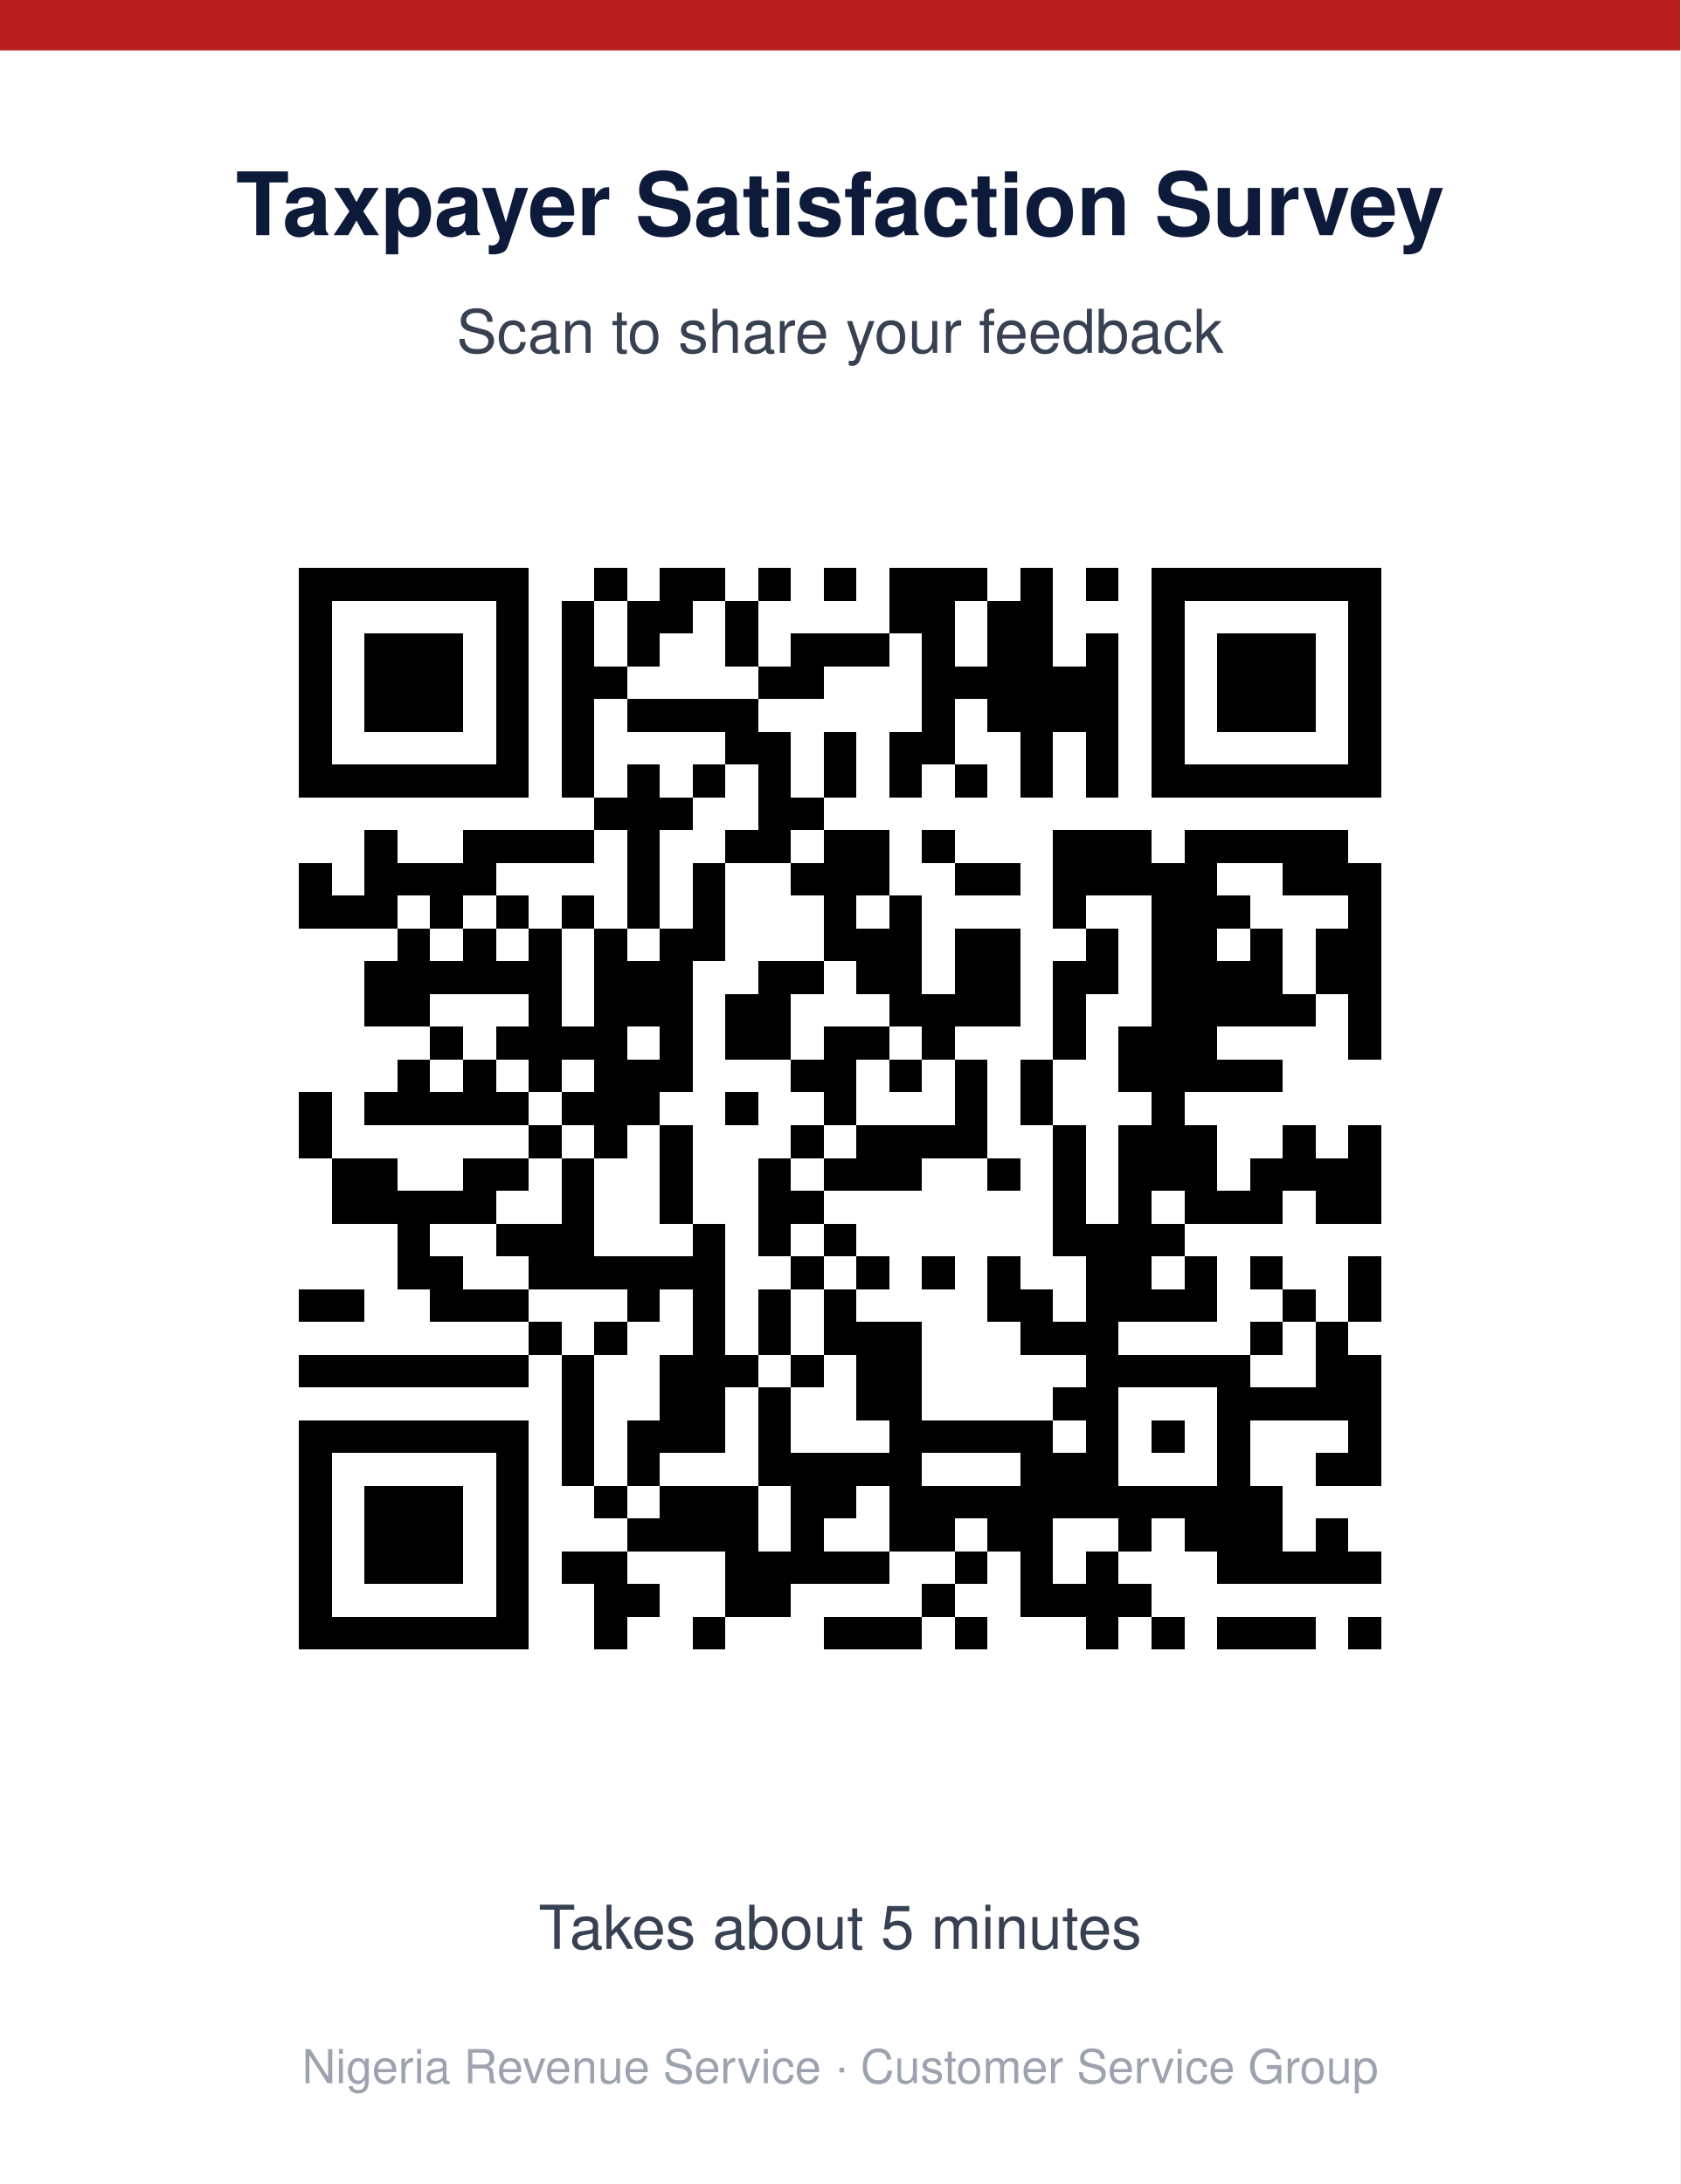
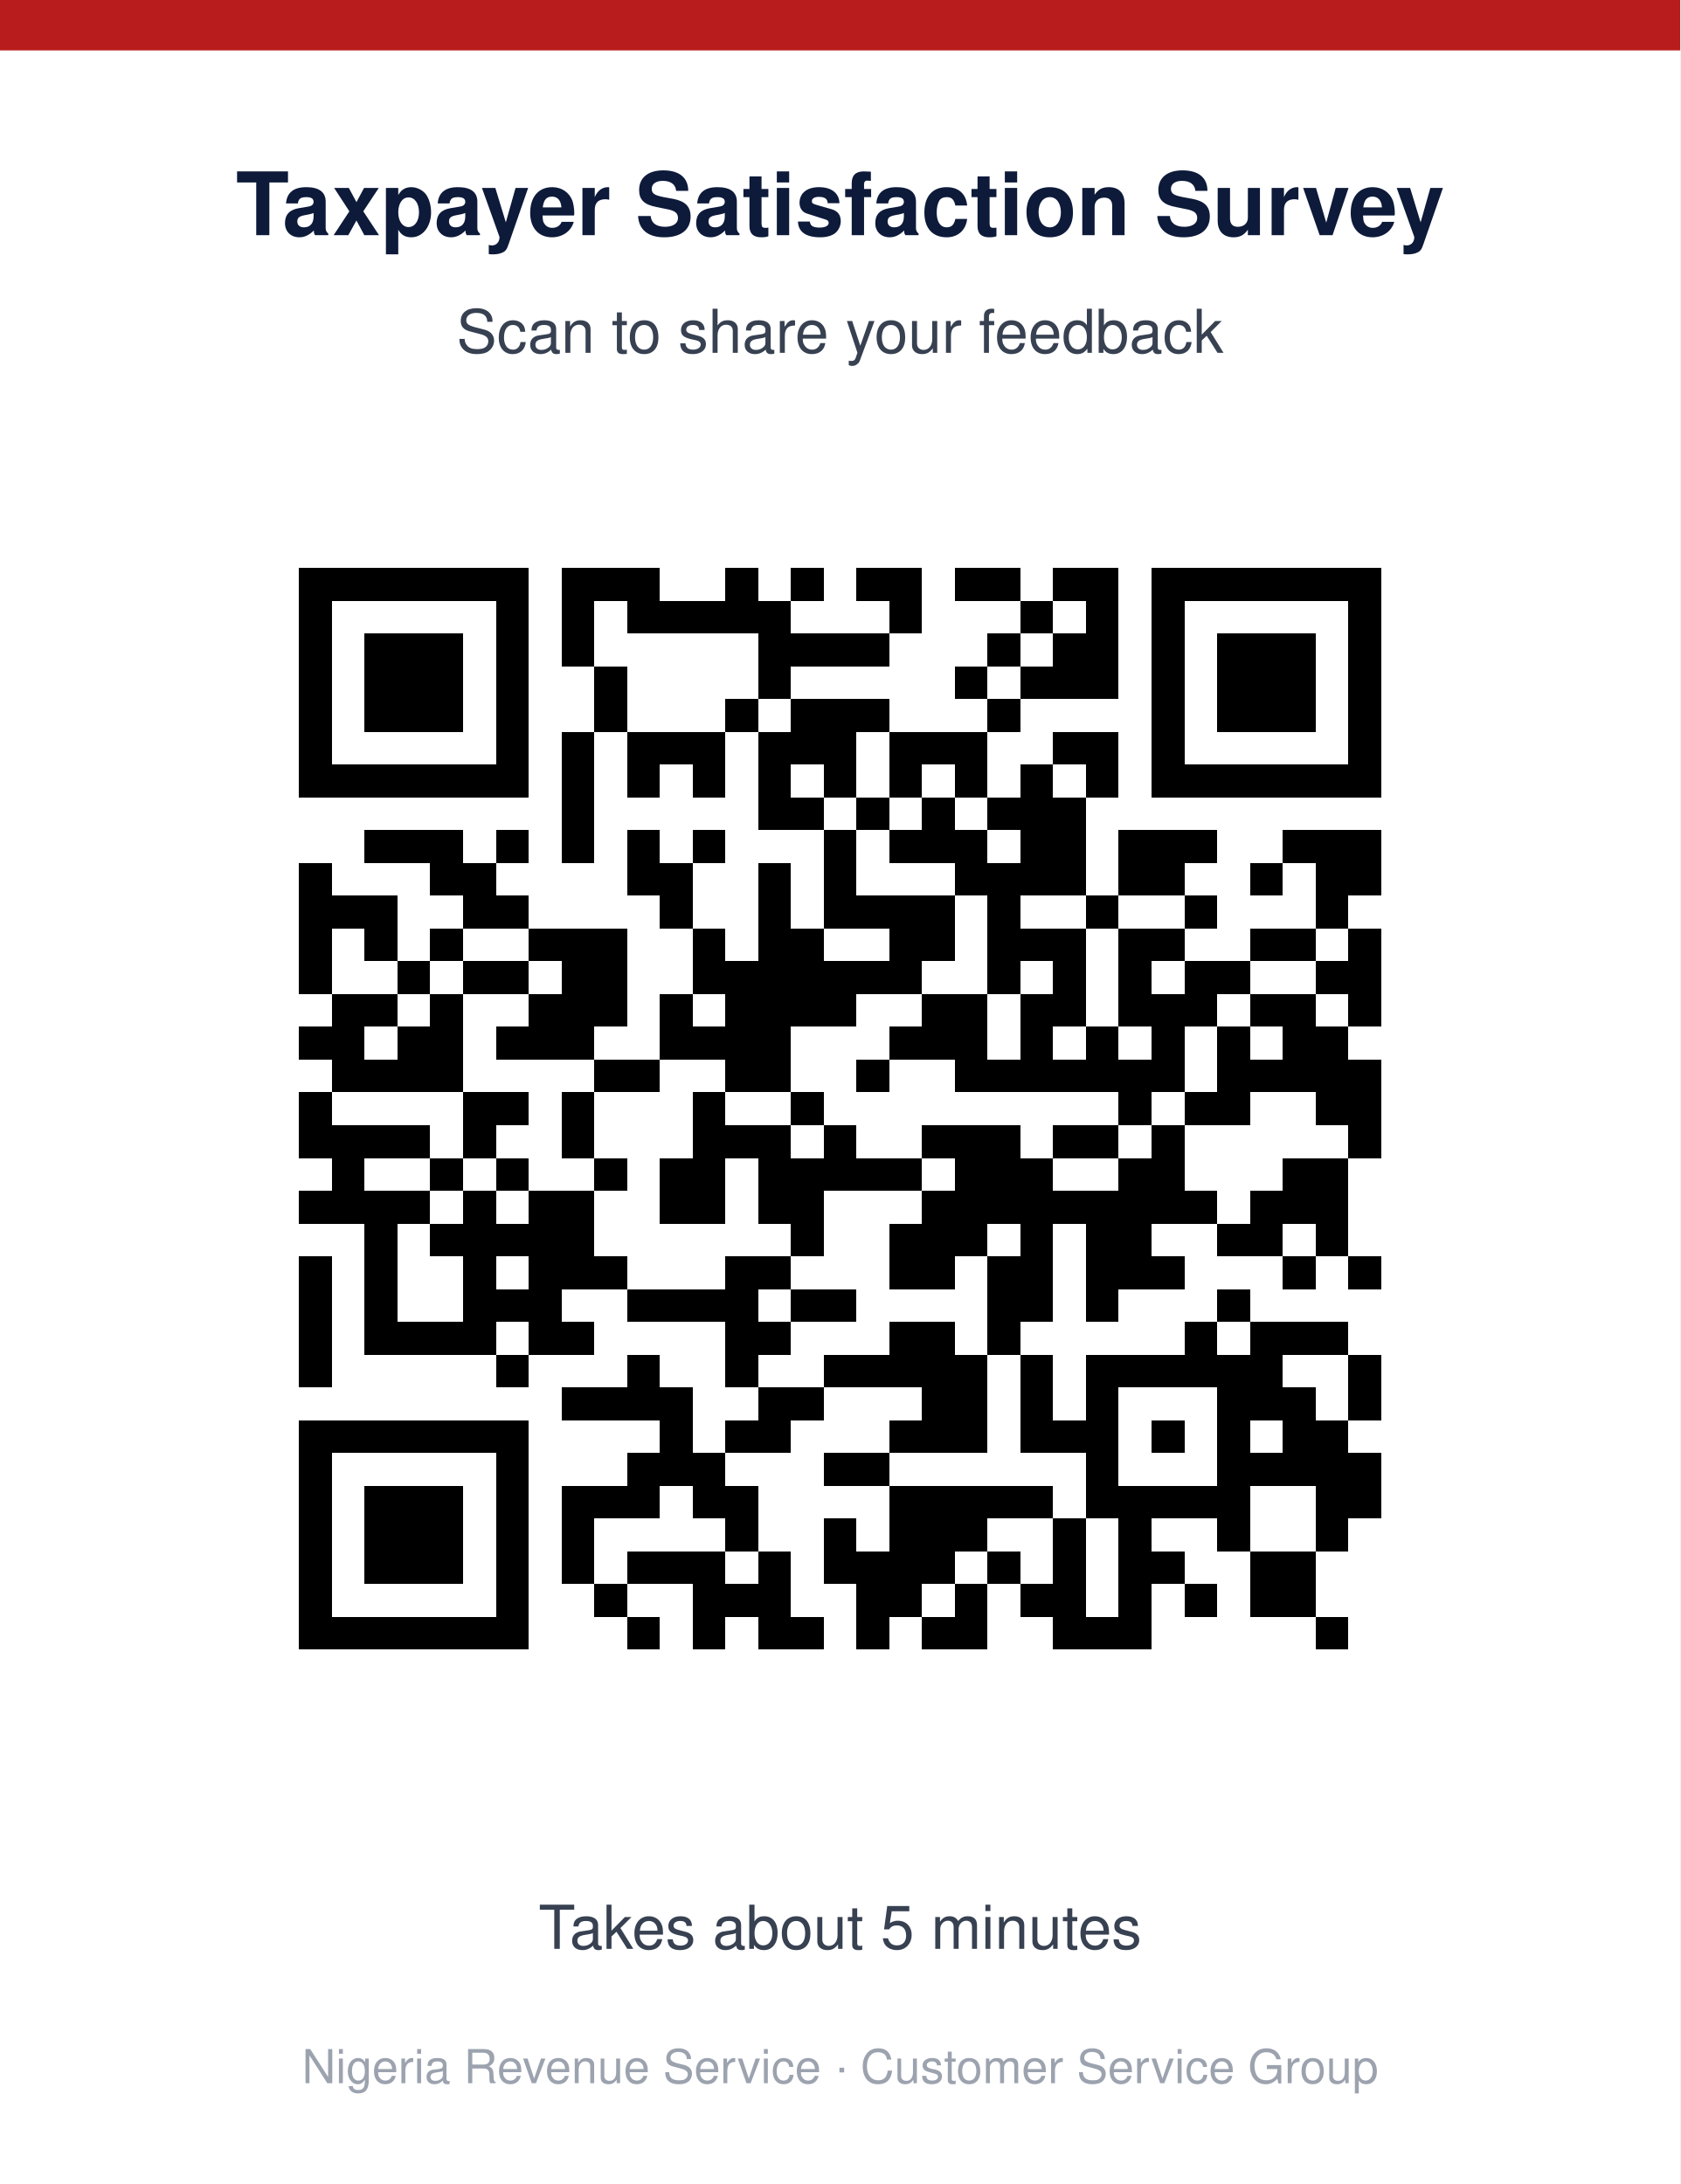
<svg xmlns="http://www.w3.org/2000/svg" width="100mm" height="130mm" viewBox="0 0 100 130" font-family="Helvetica, Arial, sans-serif">
  <rect width="100" height="130" fill="#fff" />
  <rect x="0" y="0" width="100" height="3" fill="#b91c1c" />
  <text x="50" y="14" text-anchor="middle" font-size="5.2" font-weight="700" fill="#0D1A3A">Taxpayer Satisfaction Survey</text>
  <text x="50" y="21" text-anchor="middle" font-size="3.6" fill="#374151" font-weight="400">Scan to share your feedback</text>
  <g transform="translate(10 26) scale(1.95122)" shape-rendering="crispEdges">
    <rect width="41" height="41" fill="#fff" />
-     <path d="M4 4h7v1h-7zM13 4h1v1h-1zM15 4h2v1h-2zM18 4h1v1h-1zM20 4h1v1h-1zM22 4h3v1h-3zM26 4h1v1h-1zM28 4h1v1h-1zM30 4h7v1h-7zM4 5h1v1h-1zM10 5h1v1h-1zM12 5h1v1h-1zM14 5h2v1h-2zM17 5h1v1h-1zM22 5h2v1h-2zM25 5h2v1h-2zM30 5h1v1h-1zM36 5h1v1h-1zM4 6h1v1h-1zM6 6h3v1h-3zM10 6h1v1h-1zM12 6h1v1h-1zM14 6h1v1h-1zM17 6h1v1h-1zM19 6h3v1h-3zM23 6h1v1h-1zM25 6h2v1h-2zM28 6h1v1h-1zM30 6h1v1h-1zM32 6h3v1h-3zM36 6h1v1h-1zM4 7h1v1h-1zM6 7h3v1h-3zM10 7h1v1h-1zM12 7h2v1h-2zM18 7h2v1h-2zM23 7h6v1h-6zM30 7h1v1h-1zM32 7h3v1h-3zM36 7h1v1h-1zM4 8h1v1h-1zM6 8h3v1h-3zM10 8h1v1h-1zM12 8h1v1h-1zM14 8h4v1h-4zM23 8h1v1h-1zM25 8h4v1h-4zM30 8h1v1h-1zM32 8h3v1h-3zM36 8h1v1h-1zM4 9h1v1h-1zM10 9h1v1h-1zM12 9h1v1h-1zM17 9h2v1h-2zM20 9h1v1h-1zM22 9h2v1h-2zM26 9h1v1h-1zM28 9h1v1h-1zM30 9h1v1h-1zM36 9h1v1h-1zM4 10h7v1h-7zM12 10h1v1h-1zM14 10h1v1h-1zM16 10h1v1h-1zM18 10h1v1h-1zM20 10h1v1h-1zM22 10h1v1h-1zM24 10h1v1h-1zM26 10h1v1h-1zM28 10h1v1h-1zM30 10h7v1h-7zM13 11h3v1h-3zM18 11h2v1h-2zM6 12h1v1h-1zM9 12h4v1h-4zM14 12h1v1h-1zM17 12h2v1h-2zM20 12h2v1h-2zM23 12h1v1h-1zM27 12h3v1h-3zM31 12h5v1h-5zM4 13h1v1h-1zM6 13h4v1h-4zM14 13h1v1h-1zM16 13h1v1h-1zM19 13h3v1h-3zM24 13h2v1h-2zM27 13h5v1h-5zM34 13h3v1h-3zM4 14h3v1h-3zM8 14h1v1h-1zM10 14h1v1h-1zM12 14h1v1h-1zM14 14h1v1h-1zM16 14h1v1h-1zM20 14h1v1h-1zM22 14h1v1h-1zM27 14h1v1h-1zM30 14h3v1h-3zM36 14h1v1h-1zM7 15h1v1h-1zM9 15h1v1h-1zM11 15h1v1h-1zM13 15h1v1h-1zM15 15h2v1h-2zM20 15h3v1h-3zM24 15h2v1h-2zM28 15h1v1h-1zM30 15h2v1h-2zM33 15h1v1h-1zM35 15h2v1h-2zM6 16h6v1h-6zM13 16h3v1h-3zM18 16h2v1h-2zM21 16h2v1h-2zM24 16h2v1h-2zM27 16h2v1h-2zM30 16h4v1h-4zM35 16h2v1h-2zM6 17h2v1h-2zM11 17h1v1h-1zM13 17h3v1h-3zM17 17h2v1h-2zM22 17h4v1h-4zM27 17h1v1h-1zM30 17h5v1h-5zM36 17h1v1h-1zM8 18h1v1h-1zM10 18h4v1h-4zM15 18h1v1h-1zM17 18h2v1h-2zM20 18h2v1h-2zM23 18h1v1h-1zM27 18h1v1h-1zM29 18h3v1h-3zM36 18h1v1h-1zM7 19h1v1h-1zM9 19h1v1h-1zM11 19h1v1h-1zM13 19h3v1h-3zM19 19h2v1h-2zM22 19h1v1h-1zM24 19h1v1h-1zM26 19h1v1h-1zM29 19h5v1h-5zM4 20h1v1h-1zM6 20h5v1h-5zM12 20h3v1h-3zM17 20h1v1h-1zM20 20h1v1h-1zM24 20h1v1h-1zM26 20h1v1h-1zM30 20h1v1h-1zM4 21h1v1h-1zM11 21h1v1h-1zM13 21h1v1h-1zM15 21h1v1h-1zM19 21h1v1h-1zM21 21h4v1h-4zM27 21h1v1h-1zM29 21h3v1h-3zM34 21h1v1h-1zM36 21h1v1h-1zM5 22h2v1h-2zM9 22h2v1h-2zM12 22h1v1h-1zM15 22h1v1h-1zM18 22h1v1h-1zM20 22h3v1h-3zM25 22h1v1h-1zM27 22h1v1h-1zM29 22h3v1h-3zM33 22h4v1h-4zM5 23h5v1h-5zM12 23h1v1h-1zM15 23h1v1h-1zM18 23h2v1h-2zM27 23h1v1h-1zM29 23h1v1h-1zM31 23h3v1h-3zM35 23h2v1h-2zM7 24h1v1h-1zM10 24h3v1h-3zM16 24h1v1h-1zM18 24h1v1h-1zM20 24h1v1h-1zM27 24h4v1h-4zM7 25h2v1h-2zM11 25h6v1h-6zM19 25h1v1h-1zM21 25h1v1h-1zM23 25h1v1h-1zM25 25h1v1h-1zM28 25h2v1h-2zM31 25h1v1h-1zM33 25h1v1h-1zM36 25h1v1h-1zM4 26h2v1h-2zM8 26h3v1h-3zM14 26h1v1h-1zM16 26h1v1h-1zM18 26h1v1h-1zM20 26h1v1h-1zM25 26h2v1h-2zM28 26h4v1h-4zM34 26h1v1h-1zM36 26h1v1h-1zM11 27h1v1h-1zM13 27h1v1h-1zM16 27h1v1h-1zM18 27h1v1h-1zM20 27h3v1h-3zM26 27h3v1h-3zM33 27h1v1h-1zM35 27h1v1h-1zM4 28h7v1h-7zM12 28h1v1h-1zM15 28h3v1h-3zM19 28h1v1h-1zM21 28h2v1h-2zM28 28h5v1h-5zM35 28h2v1h-2zM12 29h1v1h-1zM15 29h2v1h-2zM18 29h1v1h-1zM21 29h2v1h-2zM27 29h2v1h-2zM32 29h5v1h-5zM4 30h7v1h-7zM12 30h1v1h-1zM14 30h3v1h-3zM18 30h1v1h-1zM22 30h5v1h-5zM28 30h1v1h-1zM30 30h1v1h-1zM32 30h1v1h-1zM36 30h1v1h-1zM4 31h1v1h-1zM10 31h1v1h-1zM12 31h1v1h-1zM14 31h1v1h-1zM18 31h5v1h-5zM26 31h3v1h-3zM32 31h1v1h-1zM35 31h2v1h-2zM4 32h1v1h-1zM6 32h3v1h-3zM10 32h1v1h-1zM13 32h1v1h-1zM15 32h3v1h-3zM19 32h2v1h-2zM22 32h12v1h-12zM4 33h1v1h-1zM6 33h3v1h-3zM10 33h1v1h-1zM14 33h4v1h-4zM19 33h1v1h-1zM22 33h2v1h-2zM25 33h2v1h-2zM29 33h1v1h-1zM31 33h3v1h-3zM35 33h1v1h-1zM4 34h1v1h-1zM6 34h3v1h-3zM10 34h1v1h-1zM12 34h2v1h-2zM17 34h5v1h-5zM24 34h1v1h-1zM26 34h1v1h-1zM28 34h1v1h-1zM32 34h5v1h-5zM4 35h1v1h-1zM10 35h1v1h-1zM13 35h2v1h-2zM17 35h2v1h-2zM23 35h1v1h-1zM26 35h4v1h-4zM4 36h7v1h-7zM13 36h1v1h-1zM16 36h1v1h-1zM20 36h3v1h-3zM24 36h1v1h-1zM28 36h1v1h-1zM30 36h1v1h-1zM32 36h3v1h-3zM36 36h1v1h-1z" fill="#000" />
+     <path d="M4 4h7v1h-7zM12 4h3v1h-3zM17 4h1v1h-1zM19 4h1v1h-1zM21 4h2v1h-2zM24 4h2v1h-2zM27 4h2v1h-2zM30 4h7v1h-7zM4 5h1v1h-1zM10 5h1v1h-1zM12 5h1v1h-1zM14 5h5v1h-5zM22 5h1v1h-1zM26 5h1v1h-1zM28 5h1v1h-1zM30 5h1v1h-1zM36 5h1v1h-1zM4 6h1v1h-1zM6 6h3v1h-3zM10 6h1v1h-1zM12 6h1v1h-1zM18 6h4v1h-4zM25 6h1v1h-1zM27 6h2v1h-2zM30 6h1v1h-1zM32 6h3v1h-3zM36 6h1v1h-1zM4 7h1v1h-1zM6 7h3v1h-3zM10 7h1v1h-1zM13 7h1v1h-1zM18 7h1v1h-1zM24 7h1v1h-1zM26 7h3v1h-3zM30 7h1v1h-1zM32 7h3v1h-3zM36 7h1v1h-1zM4 8h1v1h-1zM6 8h3v1h-3zM10 8h1v1h-1zM13 8h1v1h-1zM17 8h1v1h-1zM19 8h3v1h-3zM25 8h1v1h-1zM30 8h1v1h-1zM32 8h3v1h-3zM36 8h1v1h-1zM4 9h1v1h-1zM10 9h1v1h-1zM12 9h1v1h-1zM14 9h3v1h-3zM18 9h3v1h-3zM22 9h3v1h-3zM27 9h2v1h-2zM30 9h1v1h-1zM36 9h1v1h-1zM4 10h7v1h-7zM12 10h1v1h-1zM14 10h1v1h-1zM16 10h1v1h-1zM18 10h1v1h-1zM20 10h1v1h-1zM22 10h1v1h-1zM24 10h1v1h-1zM26 10h1v1h-1zM28 10h1v1h-1zM30 10h7v1h-7zM12 11h1v1h-1zM18 11h2v1h-2zM21 11h1v1h-1zM23 11h1v1h-1zM25 11h3v1h-3zM6 12h3v1h-3zM10 12h1v1h-1zM12 12h1v1h-1zM14 12h1v1h-1zM16 12h1v1h-1zM20 12h1v1h-1zM22 12h3v1h-3zM26 12h2v1h-2zM29 12h3v1h-3zM34 12h3v1h-3zM4 13h1v1h-1zM8 13h2v1h-2zM14 13h2v1h-2zM18 13h1v1h-1zM20 13h1v1h-1zM24 13h4v1h-4zM29 13h2v1h-2zM33 13h1v1h-1zM35 13h2v1h-2zM4 14h3v1h-3zM9 14h2v1h-2zM15 14h1v1h-1zM18 14h1v1h-1zM20 14h4v1h-4zM25 14h1v1h-1zM28 14h1v1h-1zM31 14h1v1h-1zM35 14h1v1h-1zM4 15h1v1h-1zM6 15h1v1h-1zM8 15h1v1h-1zM11 15h3v1h-3zM16 15h1v1h-1zM18 15h2v1h-2zM22 15h2v1h-2zM25 15h3v1h-3zM29 15h2v1h-2zM33 15h2v1h-2zM36 15h1v1h-1zM4 16h1v1h-1zM7 16h1v1h-1zM9 16h2v1h-2zM12 16h2v1h-2zM16 16h7v1h-7zM25 16h1v1h-1zM27 16h1v1h-1zM29 16h1v1h-1zM31 16h2v1h-2zM35 16h2v1h-2zM5 17h2v1h-2zM8 17h1v1h-1zM11 17h3v1h-3zM15 17h1v1h-1zM17 17h4v1h-4zM23 17h2v1h-2zM26 17h2v1h-2zM29 17h3v1h-3zM33 17h2v1h-2zM36 17h1v1h-1zM4 18h2v1h-2zM7 18h2v1h-2zM10 18h3v1h-3zM15 18h4v1h-4zM22 18h3v1h-3zM26 18h1v1h-1zM28 18h1v1h-1zM30 18h1v1h-1zM32 18h1v1h-1zM34 18h2v1h-2zM5 19h4v1h-4zM13 19h2v1h-2zM17 19h2v1h-2zM21 19h1v1h-1zM24 19h7v1h-7zM32 19h5v1h-5zM4 20h1v1h-1zM9 20h2v1h-2zM12 20h1v1h-1zM16 20h1v1h-1zM19 20h1v1h-1zM29 20h1v1h-1zM31 20h2v1h-2zM35 20h2v1h-2zM4 21h4v1h-4zM9 21h1v1h-1zM12 21h1v1h-1zM16 21h3v1h-3zM20 21h1v1h-1zM23 21h3v1h-3zM27 21h2v1h-2zM30 21h1v1h-1zM36 21h1v1h-1zM5 22h1v1h-1zM8 22h1v1h-1zM10 22h1v1h-1zM13 22h1v1h-1zM15 22h2v1h-2zM18 22h5v1h-5zM24 22h3v1h-3zM29 22h2v1h-2zM34 22h2v1h-2zM4 23h4v1h-4zM9 23h1v1h-1zM11 23h2v1h-2zM15 23h2v1h-2zM18 23h2v1h-2zM23 23h9v1h-9zM33 23h3v1h-3zM6 24h1v1h-1zM8 24h5v1h-5zM19 24h1v1h-1zM22 24h3v1h-3zM26 24h1v1h-1zM28 24h2v1h-2zM32 24h2v1h-2zM35 24h1v1h-1zM4 25h1v1h-1zM6 25h1v1h-1zM9 25h1v1h-1zM11 25h3v1h-3zM17 25h2v1h-2zM22 25h2v1h-2zM25 25h2v1h-2zM28 25h3v1h-3zM34 25h1v1h-1zM36 25h1v1h-1zM4 26h1v1h-1zM6 26h1v1h-1zM9 26h3v1h-3zM14 26h4v1h-4zM19 26h2v1h-2zM25 26h2v1h-2zM28 26h1v1h-1zM32 26h1v1h-1zM4 27h1v1h-1zM6 27h4v1h-4zM11 27h2v1h-2zM17 27h2v1h-2zM22 27h2v1h-2zM25 27h1v1h-1zM31 27h1v1h-1zM33 27h3v1h-3zM4 28h1v1h-1zM10 28h1v1h-1zM14 28h1v1h-1zM17 28h1v1h-1zM20 28h5v1h-5zM26 28h1v1h-1zM28 28h6v1h-6zM36 28h1v1h-1zM12 29h4v1h-4zM18 29h2v1h-2zM23 29h2v1h-2zM26 29h1v1h-1zM28 29h1v1h-1zM32 29h3v1h-3zM36 29h1v1h-1zM4 30h7v1h-7zM15 30h1v1h-1zM17 30h2v1h-2zM22 30h3v1h-3zM26 30h3v1h-3zM30 30h1v1h-1zM32 30h1v1h-1zM34 30h2v1h-2zM4 31h1v1h-1zM10 31h1v1h-1zM14 31h3v1h-3zM20 31h2v1h-2zM28 31h1v1h-1zM32 31h5v1h-5zM4 32h1v1h-1zM6 32h3v1h-3zM10 32h1v1h-1zM12 32h3v1h-3zM16 32h2v1h-2zM22 32h5v1h-5zM28 32h5v1h-5zM35 32h2v1h-2zM4 33h1v1h-1zM6 33h3v1h-3zM10 33h1v1h-1zM12 33h1v1h-1zM17 33h1v1h-1zM20 33h1v1h-1zM22 33h3v1h-3zM27 33h1v1h-1zM29 33h1v1h-1zM32 33h1v1h-1zM35 33h1v1h-1zM4 34h1v1h-1zM6 34h3v1h-3zM10 34h1v1h-1zM12 34h1v1h-1zM14 34h3v1h-3zM18 34h1v1h-1zM20 34h4v1h-4zM25 34h1v1h-1zM27 34h1v1h-1zM29 34h2v1h-2zM33 34h2v1h-2zM4 35h1v1h-1zM10 35h1v1h-1zM13 35h1v1h-1zM16 35h3v1h-3zM21 35h2v1h-2zM24 35h1v1h-1zM26 35h2v1h-2zM29 35h1v1h-1zM31 35h1v1h-1zM33 35h2v1h-2zM4 36h7v1h-7zM14 36h1v1h-1zM16 36h1v1h-1zM18 36h2v1h-2zM21 36h1v1h-1zM23 36h2v1h-2zM27 36h3v1h-3zM35 36h1v1h-1z" fill="#000" />
  </g>
  <text x="50" y="116" text-anchor="middle" font-size="3.6" fill="#374151">Takes about 5 minutes</text>
  <text x="50" y="124" text-anchor="middle" font-size="2.8" fill="#9CA3AF">Nigeria Revenue Service · Customer Service Group</text>
</svg>
